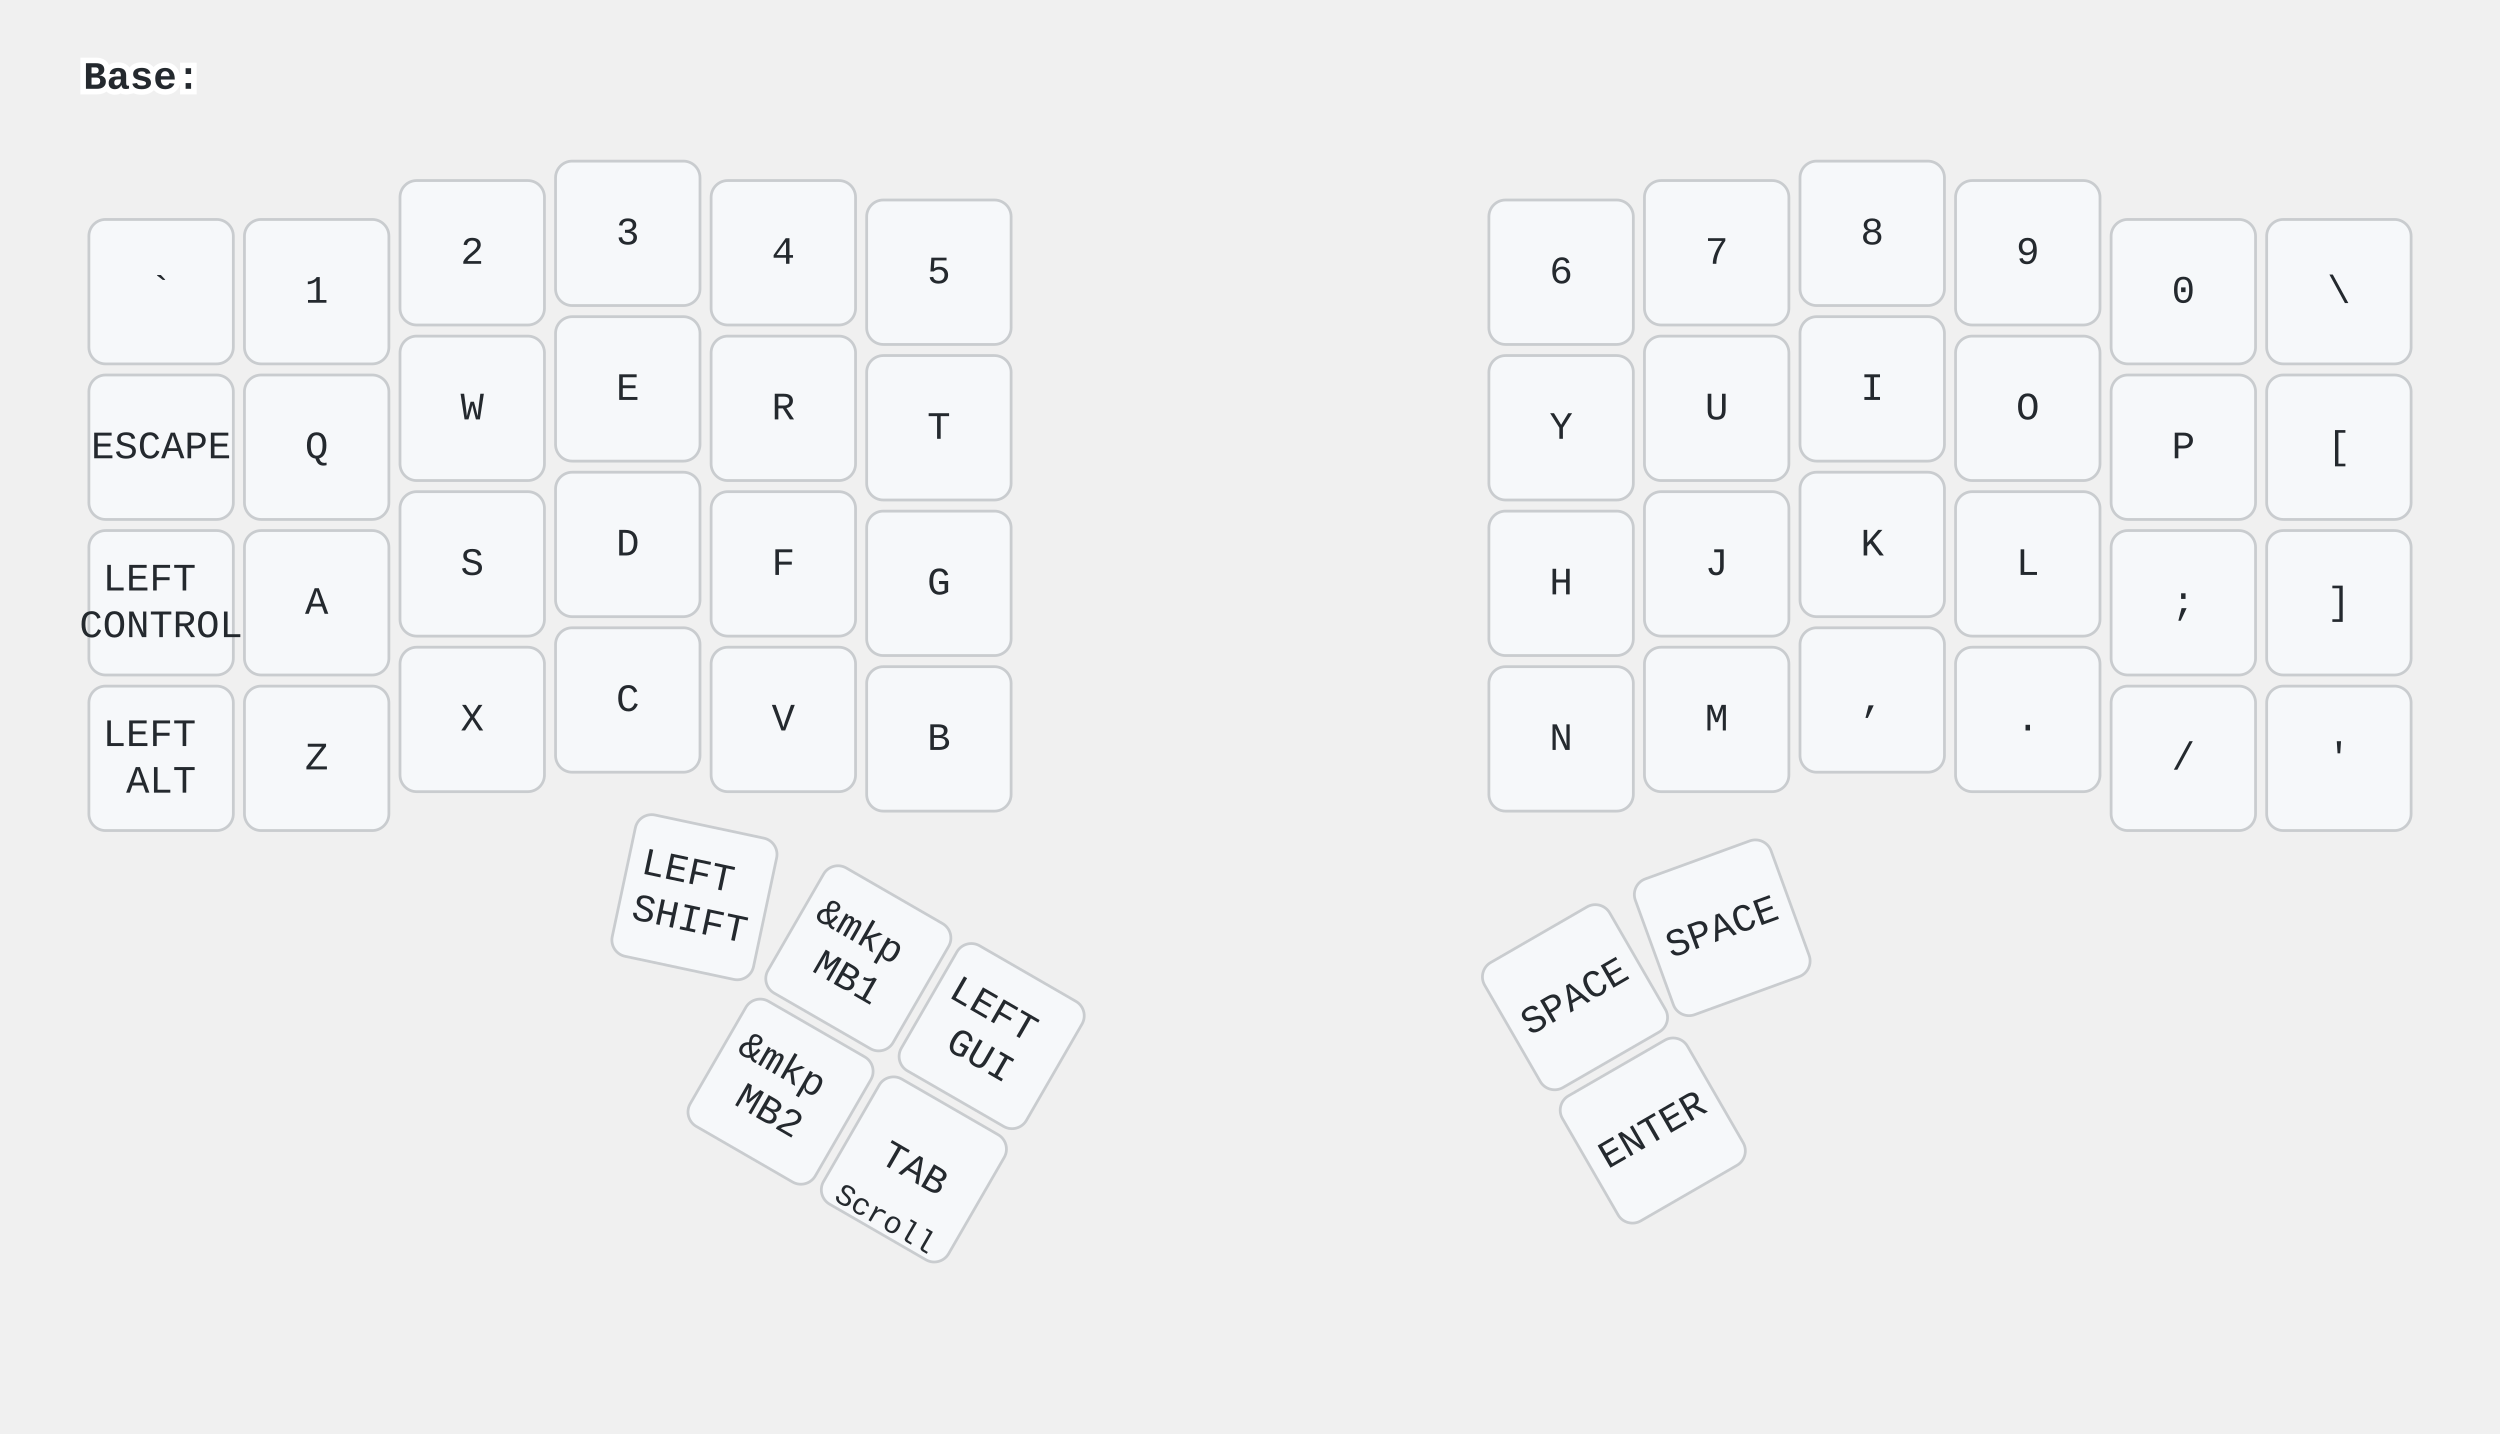
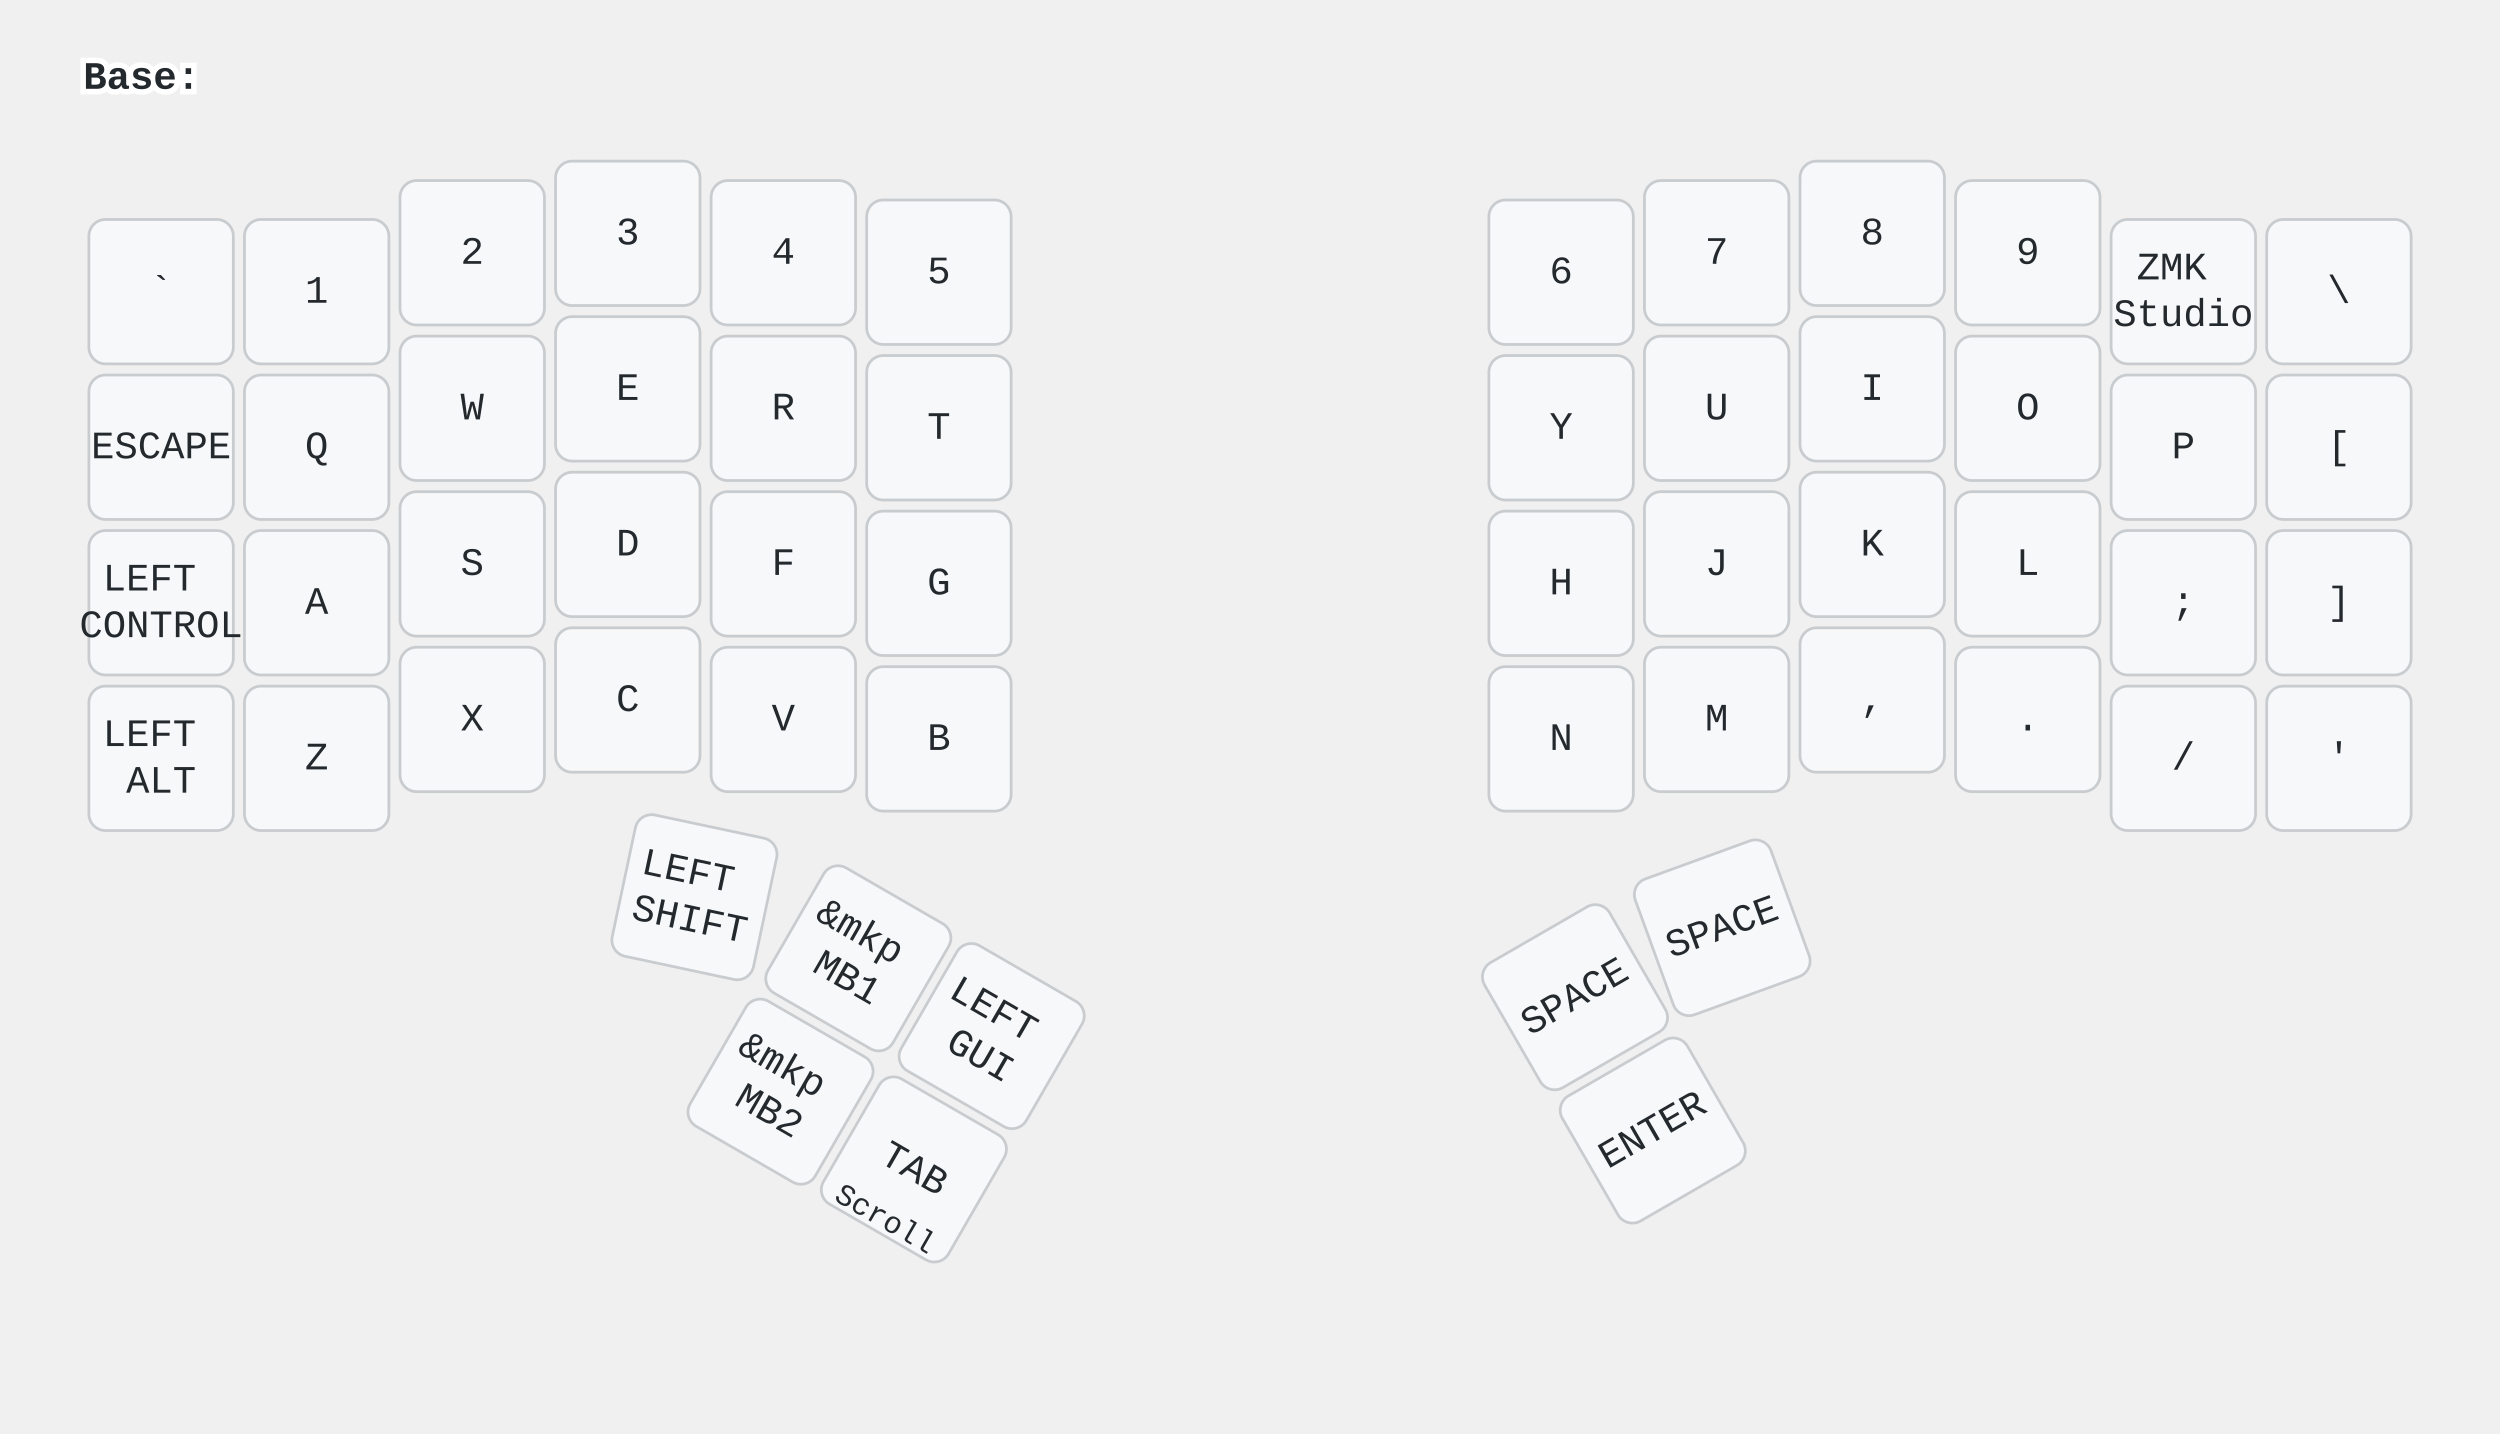
<svg xmlns="http://www.w3.org/2000/svg" width="900" height="516" viewBox="0 0 900 516" class="keymap">
  <style>/* inherit to force styles through use tags */
svg path {
    fill: inherit;
}

/* font and background color specifications */
svg.keymap {
    font-family: SFMono-Regular,Consolas,Liberation Mono,Menlo,monospace;
    font-size: 14px;
    font-kerning: normal;
    text-rendering: optimizeLegibility;
    fill: #24292e;
}

/* default key styling */
rect.key {
    fill: #f6f8fa;
}

rect.key, rect.combo {
    stroke: #c9cccf;
    stroke-width: 1;
}

/* default key side styling, only used is draw_key_sides is set */
rect.side {
    filter: brightness(90%);
}

/* color accent for combo boxes */
rect.combo, rect.combo-separate {
    fill: #cdf;
}

/* color accent for held keys */
rect.held, rect.combo.held {
    fill: #fdd;
}

/* color accent for ghost (optional) keys */
rect.ghost, rect.combo.ghost {
    stroke-dasharray: 4, 4;
    stroke-width: 2;
}

text {
    text-anchor: middle;
    dominant-baseline: middle;
}

/* styling for layer labels */
text.label {
    font-weight: bold;
    text-anchor: start;
    stroke: white;
    stroke-width: 4;
    paint-order: stroke;
}

/* styling for optional footer */
text.footer {
    text-anchor: end;
    dominant-baseline: auto;
    stroke: white;
    stroke-width: 4;
    paint-order: stroke;
}

/* styling for combo tap, and key non-tap label text */
text.combo, text.hold, text.shifted, text.left, text.right, text.tl, text.tr, text.bl, text.br {
    font-size: 11px;
}

text.hold, text.bl, text.br {
    text-anchor: middle;
    dominant-baseline: auto;
}

text.shifted, text.tl, text.tr {
    text-anchor: middle;
    dominant-baseline: hanging;
}

text.left, text.tl, text.bl {
    text-anchor: start;
}

text.right, text.tr, text.br {
    text-anchor: end;
}

text.layer-activator {
    text-decoration: underline;
}

/* styling for hold/shifted label text in combo box */
text.combo.hold, text.combo.shifted, text.combo.left, text.combo.right {
    font-size: 8px;
}

/* lighter symbol for transparent keys */
text.trans {
    fill: #7b7e81;
}

/* styling for combo dendrons */
path.combo {
    stroke-width: 1;
    stroke: gray;
    fill: none;
}

/* Start Tabler Icons Cleanup */
/* cannot use height/width with glyphs */
.icon-tabler &gt; path {
    fill: inherit;
    stroke: inherit;
    stroke-width: 2;
}
/* hide tabler's default box */
.icon-tabler &gt; path[stroke="none"][fill="none"] {
    visibility: hidden;
}
/* End Tabler Icons Cleanup */

@media (prefers-color-scheme: dark) {
svg.keymap { fill: #d1d6db; }
rect.key { fill: #3f4750; }
rect.key, rect.combo { stroke: #60666c; }
rect.combo, rect.combo-separate { fill: #1f3d7a; }
rect.held, rect.combo.held { fill: #854747; }
text.label, text.footer { stroke: black; }
text.trans { fill: #7e8184; }
path.combo { stroke: #7f7f7f; }

}</style>
  <g transform="translate(30, 0)" class="layer-Base">
    <text x="0" y="28" class="label" id="Base">Base:</text>
    <g transform="translate(0, 56)">
      <g transform="translate(28, 49)" class="key keypos-0">
        <rect rx="6" ry="6" x="-26" y="-26" width="52" height="52" class="key" />
        <text x="0" y="0" class="key tap">`</text>
      </g>
      <g transform="translate(84, 49)" class="key keypos-1">
        <rect rx="6" ry="6" x="-26" y="-26" width="52" height="52" class="key" />
        <text x="0" y="0" class="key tap">1</text>
      </g>
      <g transform="translate(140, 35)" class="key keypos-2">
        <rect rx="6" ry="6" x="-26" y="-26" width="52" height="52" class="key" />
        <text x="0" y="0" class="key tap">2</text>
      </g>
      <g transform="translate(196, 28)" class="key keypos-3">
        <rect rx="6" ry="6" x="-26" y="-26" width="52" height="52" class="key" />
        <text x="0" y="0" class="key tap">3</text>
      </g>
      <g transform="translate(252, 35)" class="key keypos-4">
        <rect rx="6" ry="6" x="-26" y="-26" width="52" height="52" class="key" />
        <text x="0" y="0" class="key tap">4</text>
      </g>
      <g transform="translate(308, 42)" class="key keypos-5">
        <rect rx="6" ry="6" x="-26" y="-26" width="52" height="52" class="key" />
        <text x="0" y="0" class="key tap">5</text>
      </g>
      <g transform="translate(532, 42)" class="key keypos-6">
        <rect rx="6" ry="6" x="-26" y="-26" width="52" height="52" class="key" />
        <text x="0" y="0" class="key tap">6</text>
      </g>
      <g transform="translate(588, 35)" class="key keypos-7">
        <rect rx="6" ry="6" x="-26" y="-26" width="52" height="52" class="key" />
        <text x="0" y="0" class="key tap">7</text>
      </g>
      <g transform="translate(644, 28)" class="key keypos-8">
        <rect rx="6" ry="6" x="-26" y="-26" width="52" height="52" class="key" />
        <text x="0" y="0" class="key tap">8</text>
      </g>
      <g transform="translate(700, 35)" class="key keypos-9">
        <rect rx="6" ry="6" x="-26" y="-26" width="52" height="52" class="key" />
        <text x="0" y="0" class="key tap">9</text>
      </g>
      <g transform="translate(756, 49)" class="key keypos-10">
        <rect rx="6" ry="6" x="-26" y="-26" width="52" height="52" class="key" />
-         <text x="0" y="0" class="key tap">0</text>
+         <text x="0" y="0" class="key tap">
+           <tspan x="0" dy="-0.6em">ZMK</tspan>
+           <tspan x="0" dy="1.2em">Studio</tspan>
+         </text>
      </g>
      <g transform="translate(812, 49)" class="key keypos-11">
        <rect rx="6" ry="6" x="-26" y="-26" width="52" height="52" class="key" />
        <text x="0" y="0" class="key tap">\</text>
      </g>
      <g transform="translate(28, 105)" class="key keypos-12">
        <rect rx="6" ry="6" x="-26" y="-26" width="52" height="52" class="key" />
        <text x="0" y="0" class="key tap">ESCAPE</text>
      </g>
      <g transform="translate(84, 105)" class="key keypos-13">
        <rect rx="6" ry="6" x="-26" y="-26" width="52" height="52" class="key" />
        <text x="0" y="0" class="key tap">Q</text>
      </g>
      <g transform="translate(140, 91)" class="key keypos-14">
        <rect rx="6" ry="6" x="-26" y="-26" width="52" height="52" class="key" />
        <text x="0" y="0" class="key tap">W</text>
      </g>
      <g transform="translate(196, 84)" class="key keypos-15">
        <rect rx="6" ry="6" x="-26" y="-26" width="52" height="52" class="key" />
        <text x="0" y="0" class="key tap">E</text>
      </g>
      <g transform="translate(252, 91)" class="key keypos-16">
        <rect rx="6" ry="6" x="-26" y="-26" width="52" height="52" class="key" />
        <text x="0" y="0" class="key tap">R</text>
      </g>
      <g transform="translate(308, 98)" class="key keypos-17">
        <rect rx="6" ry="6" x="-26" y="-26" width="52" height="52" class="key" />
        <text x="0" y="0" class="key tap">T</text>
      </g>
      <g transform="translate(532, 98)" class="key keypos-18">
        <rect rx="6" ry="6" x="-26" y="-26" width="52" height="52" class="key" />
        <text x="0" y="0" class="key tap">Y</text>
      </g>
      <g transform="translate(588, 91)" class="key keypos-19">
        <rect rx="6" ry="6" x="-26" y="-26" width="52" height="52" class="key" />
        <text x="0" y="0" class="key tap">U</text>
      </g>
      <g transform="translate(644, 84)" class="key keypos-20">
        <rect rx="6" ry="6" x="-26" y="-26" width="52" height="52" class="key" />
        <text x="0" y="0" class="key tap">I</text>
      </g>
      <g transform="translate(700, 91)" class="key keypos-21">
        <rect rx="6" ry="6" x="-26" y="-26" width="52" height="52" class="key" />
        <text x="0" y="0" class="key tap">O</text>
      </g>
      <g transform="translate(756, 105)" class="key keypos-22">
        <rect rx="6" ry="6" x="-26" y="-26" width="52" height="52" class="key" />
        <text x="0" y="0" class="key tap">P</text>
      </g>
      <g transform="translate(812, 105)" class="key keypos-23">
        <rect rx="6" ry="6" x="-26" y="-26" width="52" height="52" class="key" />
        <text x="0" y="0" class="key tap">[</text>
      </g>
      <g transform="translate(28, 161)" class="key keypos-24">
        <rect rx="6" ry="6" x="-26" y="-26" width="52" height="52" class="key" />
        <text x="0" y="0" class="key tap">
          <tspan x="0" dy="-0.6em">LEFT</tspan>
          <tspan x="0" dy="1.2em">CONTROL</tspan>
        </text>
      </g>
      <g transform="translate(84, 161)" class="key keypos-25">
        <rect rx="6" ry="6" x="-26" y="-26" width="52" height="52" class="key" />
        <text x="0" y="0" class="key tap">A</text>
      </g>
      <g transform="translate(140, 147)" class="key keypos-26">
        <rect rx="6" ry="6" x="-26" y="-26" width="52" height="52" class="key" />
        <text x="0" y="0" class="key tap">S</text>
      </g>
      <g transform="translate(196, 140)" class="key keypos-27">
        <rect rx="6" ry="6" x="-26" y="-26" width="52" height="52" class="key" />
        <text x="0" y="0" class="key tap">D</text>
      </g>
      <g transform="translate(252, 147)" class="key keypos-28">
        <rect rx="6" ry="6" x="-26" y="-26" width="52" height="52" class="key" />
        <text x="0" y="0" class="key tap">F</text>
      </g>
      <g transform="translate(308, 154)" class="key keypos-29">
        <rect rx="6" ry="6" x="-26" y="-26" width="52" height="52" class="key" />
        <text x="0" y="0" class="key tap">G</text>
      </g>
      <g transform="translate(532, 154)" class="key keypos-30">
        <rect rx="6" ry="6" x="-26" y="-26" width="52" height="52" class="key" />
        <text x="0" y="0" class="key tap">H</text>
      </g>
      <g transform="translate(588, 147)" class="key keypos-31">
        <rect rx="6" ry="6" x="-26" y="-26" width="52" height="52" class="key" />
        <text x="0" y="0" class="key tap">J</text>
      </g>
      <g transform="translate(644, 140)" class="key keypos-32">
        <rect rx="6" ry="6" x="-26" y="-26" width="52" height="52" class="key" />
        <text x="0" y="0" class="key tap">K</text>
      </g>
      <g transform="translate(700, 147)" class="key keypos-33">
        <rect rx="6" ry="6" x="-26" y="-26" width="52" height="52" class="key" />
        <text x="0" y="0" class="key tap">L</text>
      </g>
      <g transform="translate(756, 161)" class="key keypos-34">
        <rect rx="6" ry="6" x="-26" y="-26" width="52" height="52" class="key" />
        <text x="0" y="0" class="key tap">;</text>
      </g>
      <g transform="translate(812, 161)" class="key keypos-35">
        <rect rx="6" ry="6" x="-26" y="-26" width="52" height="52" class="key" />
        <text x="0" y="0" class="key tap">]</text>
      </g>
      <g transform="translate(28, 217)" class="key keypos-36">
        <rect rx="6" ry="6" x="-26" y="-26" width="52" height="52" class="key" />
        <text x="0" y="0" class="key tap">
          <tspan x="0" dy="-0.6em">LEFT</tspan>
          <tspan x="0" dy="1.2em">ALT</tspan>
        </text>
      </g>
      <g transform="translate(84, 217)" class="key keypos-37">
        <rect rx="6" ry="6" x="-26" y="-26" width="52" height="52" class="key" />
        <text x="0" y="0" class="key tap">Z</text>
      </g>
      <g transform="translate(140, 203)" class="key keypos-38">
        <rect rx="6" ry="6" x="-26" y="-26" width="52" height="52" class="key" />
        <text x="0" y="0" class="key tap">X</text>
      </g>
      <g transform="translate(196, 196)" class="key keypos-39">
        <rect rx="6" ry="6" x="-26" y="-26" width="52" height="52" class="key" />
        <text x="0" y="0" class="key tap">C</text>
      </g>
      <g transform="translate(252, 203)" class="key keypos-40">
        <rect rx="6" ry="6" x="-26" y="-26" width="52" height="52" class="key" />
        <text x="0" y="0" class="key tap">V</text>
      </g>
      <g transform="translate(308, 210)" class="key keypos-41">
        <rect rx="6" ry="6" x="-26" y="-26" width="52" height="52" class="key" />
        <text x="0" y="0" class="key tap">B</text>
      </g>
      <g transform="translate(532, 210)" class="key keypos-42">
        <rect rx="6" ry="6" x="-26" y="-26" width="52" height="52" class="key" />
        <text x="0" y="0" class="key tap">N</text>
      </g>
      <g transform="translate(588, 203)" class="key keypos-43">
        <rect rx="6" ry="6" x="-26" y="-26" width="52" height="52" class="key" />
        <text x="0" y="0" class="key tap">M</text>
      </g>
      <g transform="translate(644, 196)" class="key keypos-44">
        <rect rx="6" ry="6" x="-26" y="-26" width="52" height="52" class="key" />
        <text x="0" y="0" class="key tap">,</text>
      </g>
      <g transform="translate(700, 203)" class="key keypos-45">
        <rect rx="6" ry="6" x="-26" y="-26" width="52" height="52" class="key" />
        <text x="0" y="0" class="key tap">.</text>
      </g>
      <g transform="translate(756, 217)" class="key keypos-46">
        <rect rx="6" ry="6" x="-26" y="-26" width="52" height="52" class="key" />
        <text x="0" y="0" class="key tap">/</text>
      </g>
      <g transform="translate(812, 217)" class="key keypos-47">
        <rect rx="6" ry="6" x="-26" y="-26" width="52" height="52" class="key" />
        <text x="0" y="0" class="key tap">'</text>
      </g>
      <g transform="translate(220, 267) rotate(12.0)" class="key keypos-48">
        <rect rx="6" ry="6" x="-26" y="-26" width="52" height="52" class="key" />
        <text x="0" y="0" class="key tap">
          <tspan x="0" dy="-0.6em">LEFT</tspan>
          <tspan x="0" dy="1.2em">SHIFT</tspan>
        </text>
      </g>
      <g transform="translate(279, 289) rotate(30.0)" class="key keypos-49">
        <rect rx="6" ry="6" x="-26" y="-26" width="52" height="52" class="key" />
        <text x="0" y="0" class="key tap">
          <tspan x="0" dy="-0.6em">&amp;mkp</tspan>
          <tspan x="0" dy="1.2em">MB1</tspan>
        </text>
      </g>
      <g transform="translate(327, 317) rotate(30.0)" class="key keypos-50">
        <rect rx="6" ry="6" x="-26" y="-26" width="52" height="52" class="key" />
        <text x="0" y="0" class="key tap">
          <tspan x="0" dy="-0.6em">LEFT</tspan>
          <tspan x="0" dy="1.2em">GUI</tspan>
        </text>
      </g>
      <g transform="translate(537, 303) rotate(-30.0)" class="key keypos-51">
        <rect rx="6" ry="6" x="-26" y="-26" width="52" height="52" class="key" />
        <text x="0" y="0" class="key tap">SPACE</text>
      </g>
      <g transform="translate(590, 278) rotate(-20.0)" class="key keypos-52">
        <rect rx="6" ry="6" x="-26" y="-26" width="52" height="52" class="key" />
        <text x="0" y="0" class="key tap">SPACE</text>
      </g>
      <g transform="translate(251, 337) rotate(30.0)" class="key keypos-53">
        <rect rx="6" ry="6" x="-26" y="-26" width="52" height="52" class="key" />
        <text x="0" y="0" class="key tap">
          <tspan x="0" dy="-0.6em">&amp;mkp</tspan>
          <tspan x="0" dy="1.2em">MB2</tspan>
        </text>
      </g>
      <g transform="translate(299, 365) rotate(30.0)" class="key keypos-54">
        <rect rx="6" ry="6" x="-26" y="-26" width="52" height="52" class="key" />
        <text x="0" y="0" class="key tap">TAB</text>
        <text x="0" y="24" class="key hold">Scroll</text>
      </g>
      <g transform="translate(565, 351) rotate(-30.0)" class="key keypos-55">
        <rect rx="6" ry="6" x="-26" y="-26" width="52" height="52" class="key" />
        <text x="0" y="0" class="key tap">ENTER</text>
      </g>
    </g>
  </g>
</svg>
